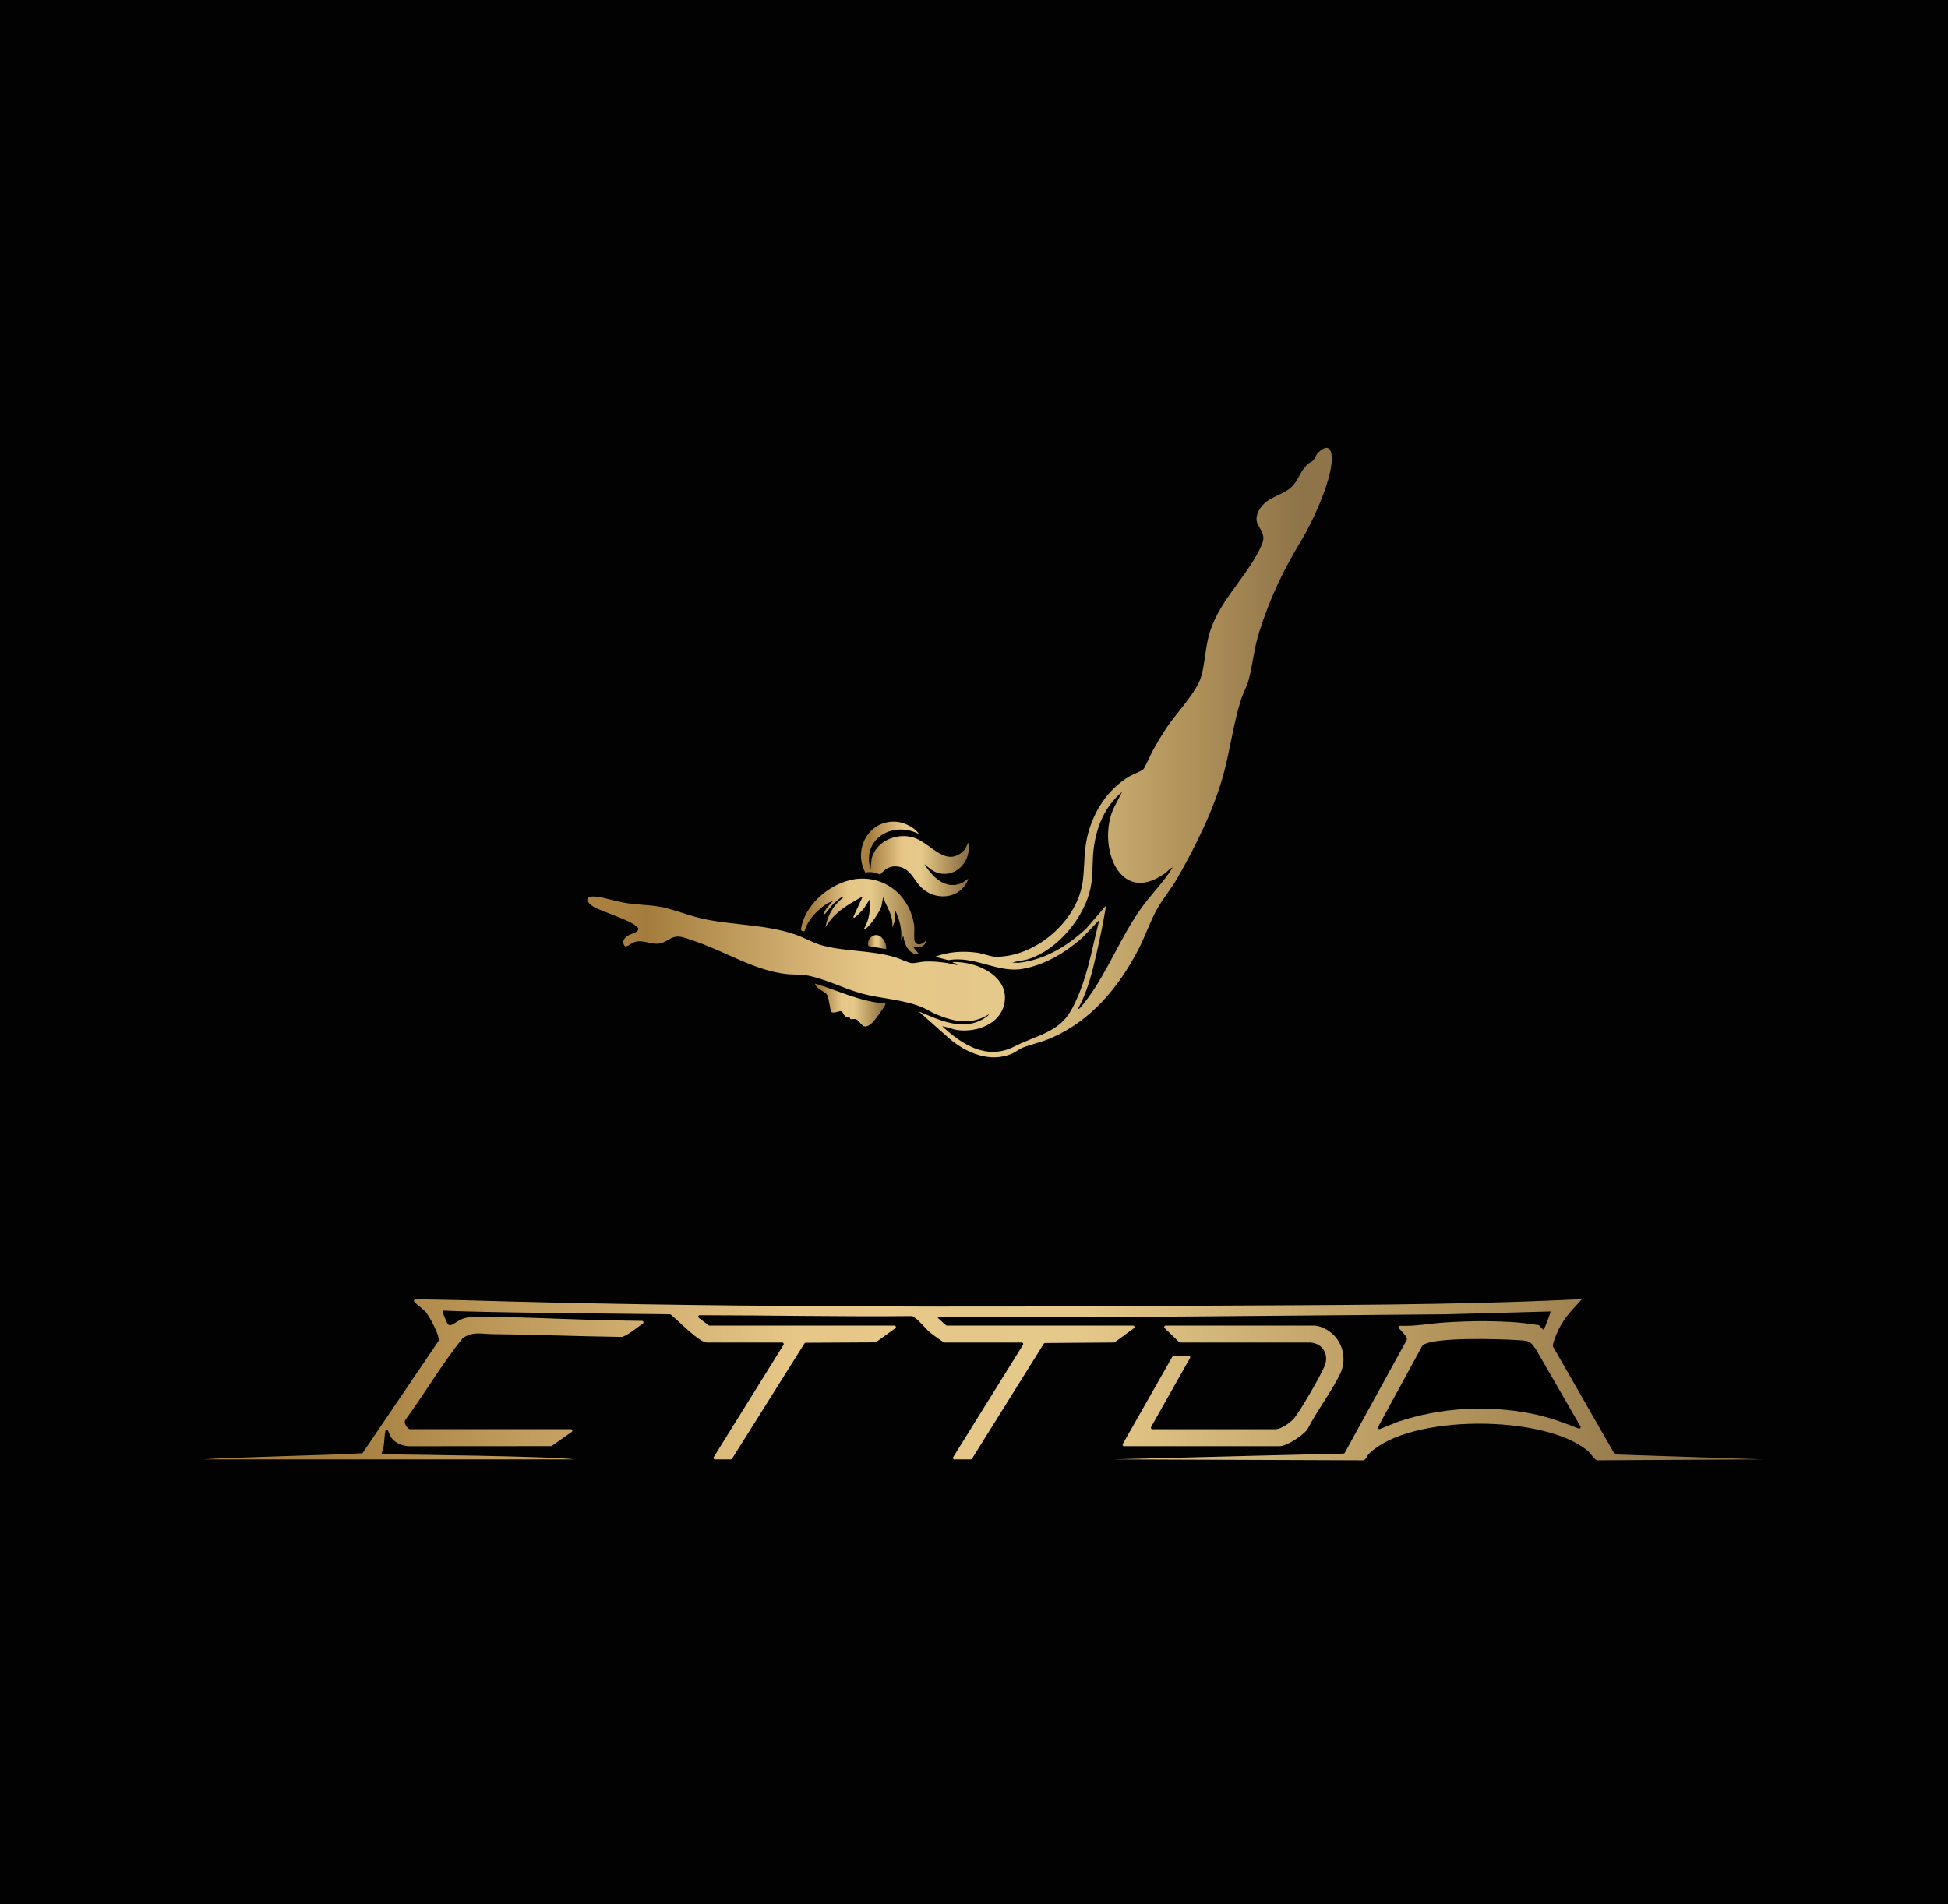
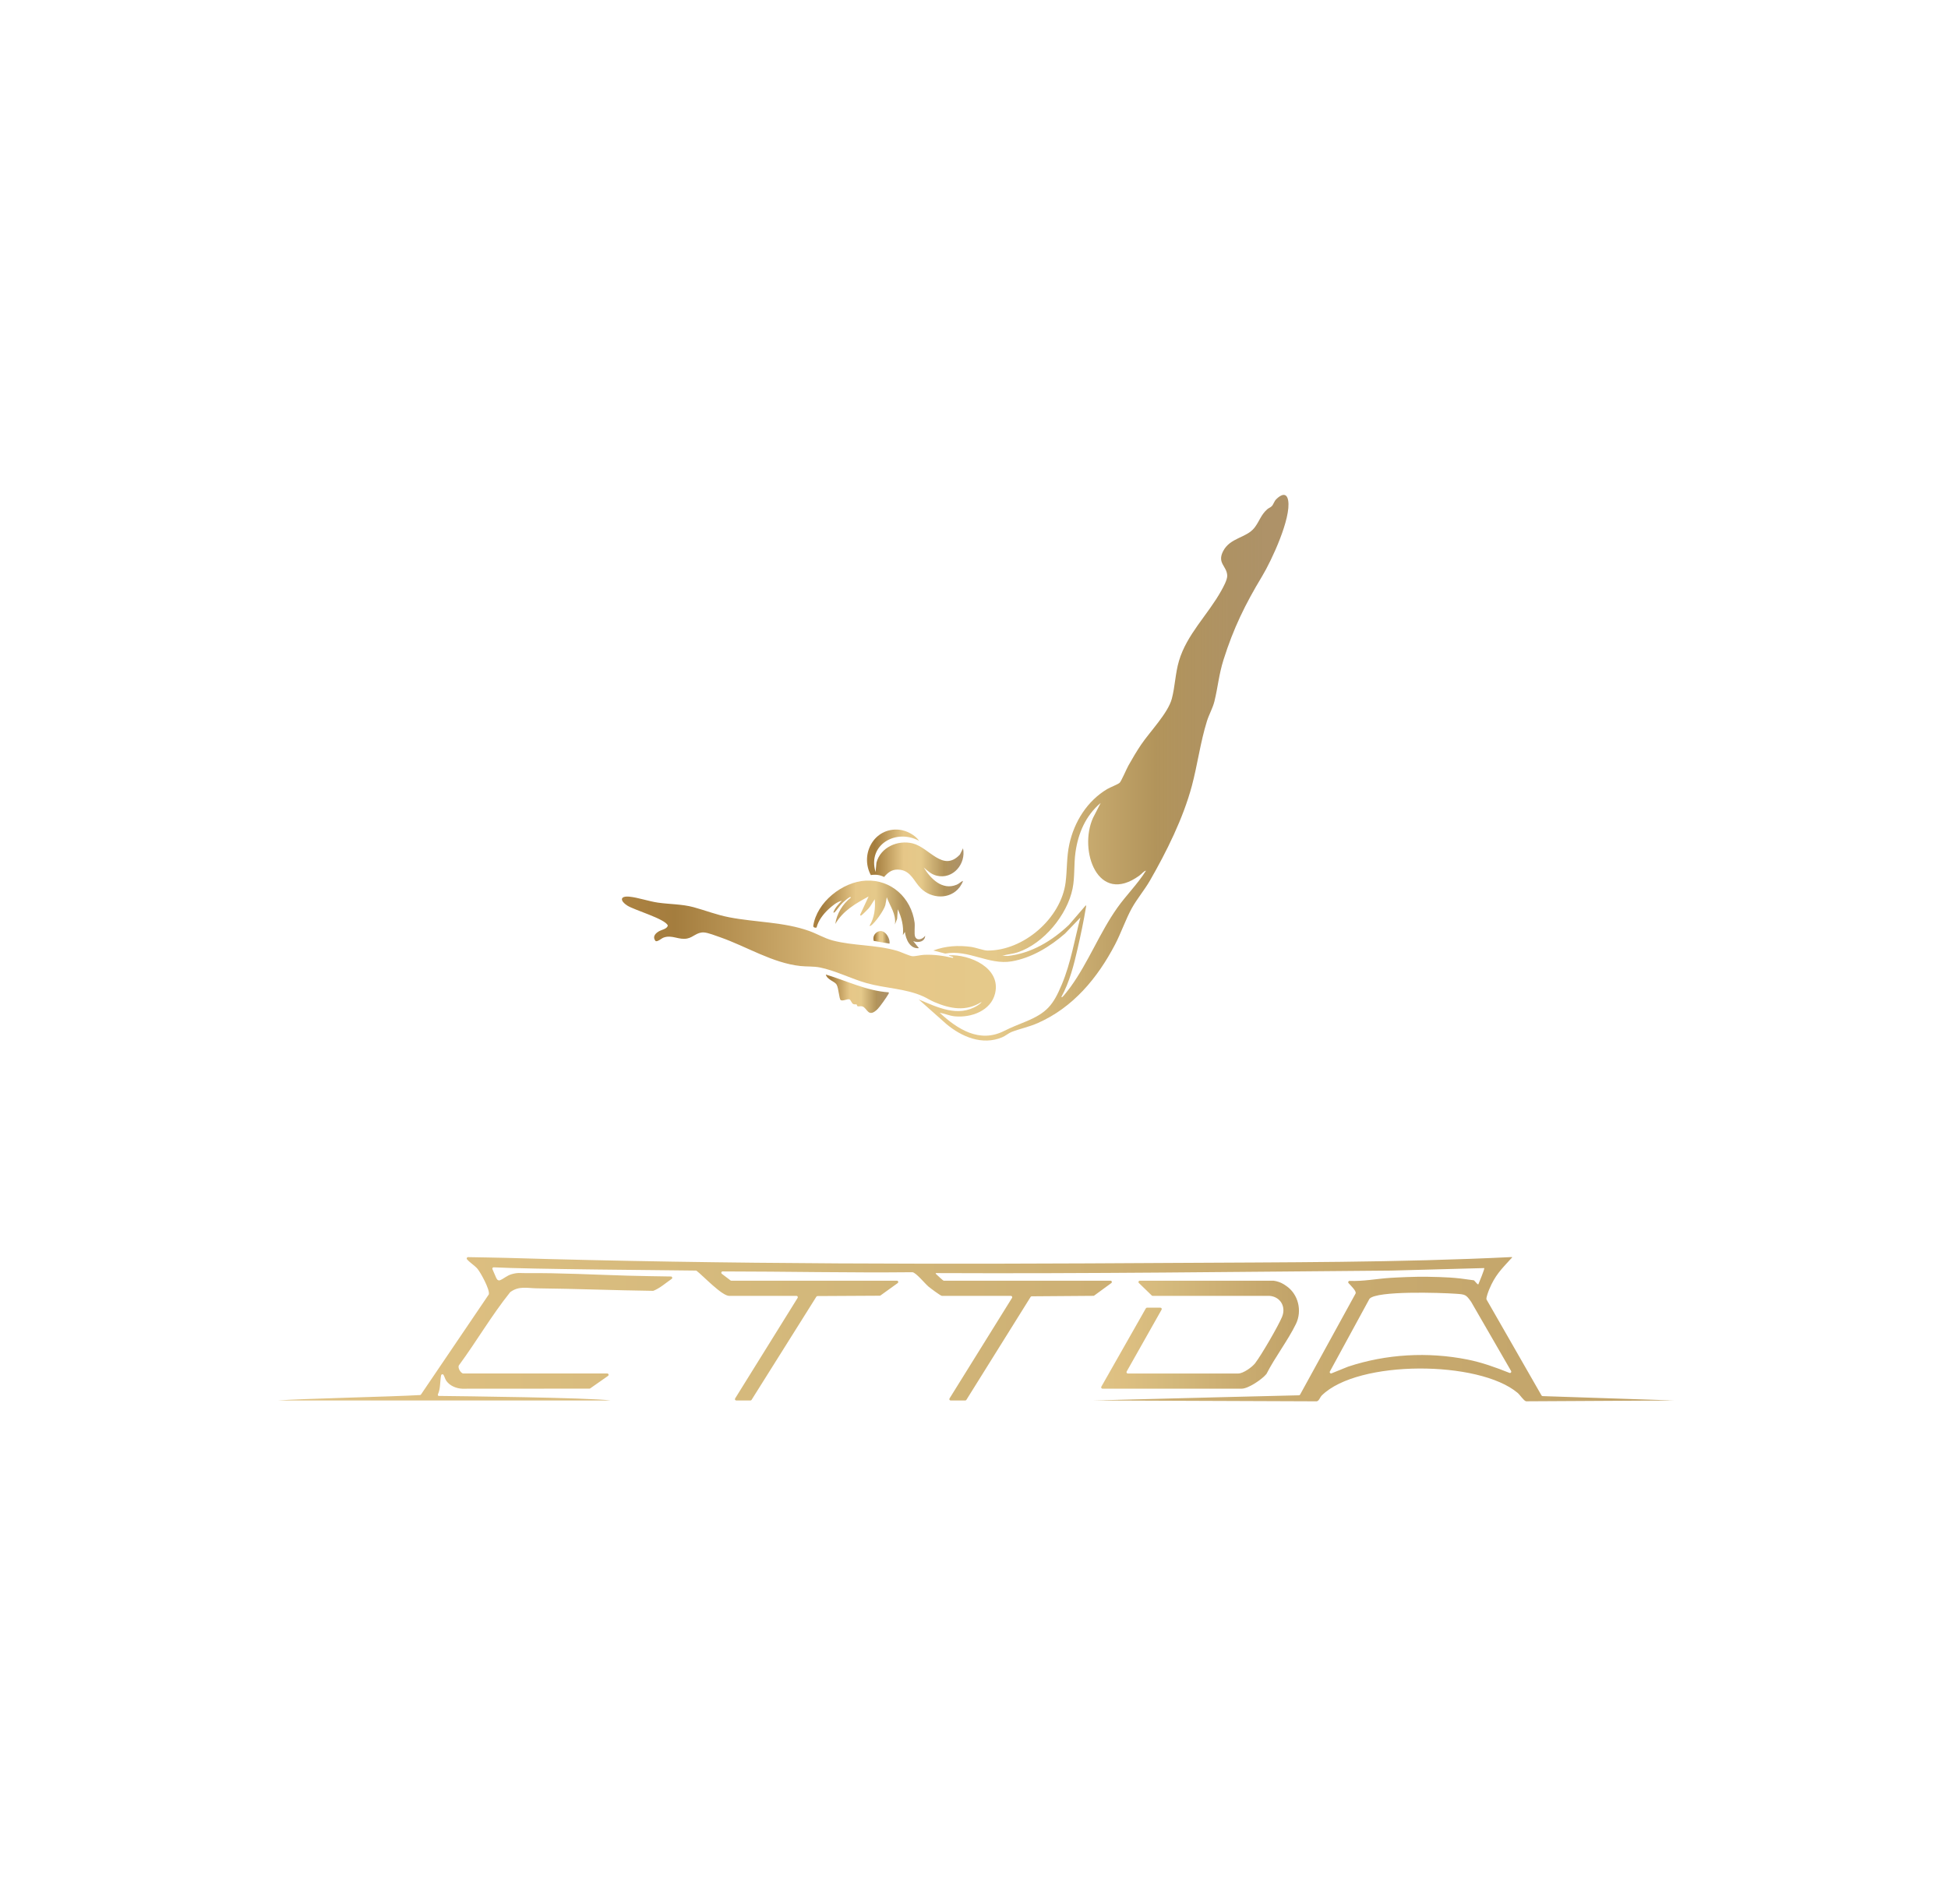
- <svg xmlns="http://www.w3.org/2000/svg" id="_圖層_1" data-name="圖層_1" version="1.1" viewBox="0 0 1587.31 1551.26">
+ <svg xmlns="http://www.w3.org/2000/svg" xmlns:xlink="http://www.w3.org/1999/xlink" id="_圖層_1" data-name=" 圖層 1" viewBox="0 0 1773 1732.73">
  <defs>
    <style>
-       .st0 {
-         fill: url(#_未命名漸層);
+       .cls-1 {
+         fill: url(#_未命名漸層_2-2);
      }

-       .st1 {
-         fill: #020202;
-         stroke: #000;
-         stroke-miterlimit: 10;
-       }
- 
-       .st2 {
+       .cls-2 {
        fill: url(#_未命名漸層_7);
      }

-       .st3 {
+       .cls-3 {
        fill: url(#_未命名漸層_5);
      }

-       .st4 {
+       .cls-4 {
        fill: url(#_未命名漸層_6);
      }

-       .st5 {
+       .cls-5 {
        fill: url(#_未命名漸層_2);
      }

-       .st6 {
+       .cls-6 {
        fill: url(#_未命名漸層_3);
      }

-       .st7 {
+       .cls-7 {
        fill: url(#_未命名漸層_4);
      }
    </style>
-     <linearGradient id="_未命名漸層" data-name="未命名漸層" x1="165.49" y1="427.51" x2="1436.32" y2="427.51" gradientTransform="translate(0 1552) scale(1 -1)" gradientUnits="userSpaceOnUse">
+     <linearGradient id="_未命名漸層_2" data-name="未命名漸層 2" x1="253.01" y1="1210.01" x2="1523.84" y2="1210.01" gradientUnits="userSpaceOnUse">
+       <stop offset="0" stop-color="#dfc385" />
+       <stop offset=".08" stop-color="#dec082" />
+       <stop offset=".38" stop-color="#d3b87b" />
+       <stop offset=".56" stop-color="#ceb175" />
+       <stop offset=".8" stop-color="#c7a96e" />
+       <stop offset=".96" stop-color="#c2a46a" />
+     </linearGradient>
+     <linearGradient id="_未命名漸層_2-2" data-name="未命名漸層 2" x1="1002.23" y1="-209.42" x2="1182.27" y2="-209.42" gradientTransform="translate(0 1424.44)" xlink:href="#_未命名漸層_2" />
+     <linearGradient id="_未命名漸層_3" data-name="未命名漸層 3" x1="566.07" y1="1076.88" x2="1172.74" y2="1076.88" gradientTransform="translate(0 1775.77) scale(1 -1)" gradientUnits="userSpaceOnUse">
      <stop offset="0" stop-color="#ac8241" />
      <stop offset=".08" stop-color="#a47d3e" />
      <stop offset=".38" stop-color="#e6c788" />
      <stop offset=".56" stop-color="#e5c98a" />
      <stop offset=".8" stop-color="#b2945b" />
      <stop offset=".96" stop-color="#a28353" stop-opacity=".88" />
    </linearGradient>
-     <linearGradient id="_未命名漸層_2" data-name="未命名漸層 2" x1="914.71" y1="422.5" x2="1094.75" y2="422.5" gradientTransform="translate(0 1552) scale(1 -1)" gradientUnits="userSpaceOnUse">
-       <stop offset="0" stop-color="#dfc385" />
-       <stop offset=".08" stop-color="#dec082" />
-       <stop offset=".38" stop-color="#d3b87b" />
-       <stop offset=".56" stop-color="#ceb175" />
-       <stop offset=".8" stop-color="#c7a96e" />
-       <stop offset=".96" stop-color="#c2a46a" />
-     </linearGradient>
-     <linearGradient id="_未命名漸層_3" data-name="未命名漸層 3" x1="478.55" y1="558.21" x2="1085.22" y2="558.21" gradientTransform="translate(0 55.15)" gradientUnits="userSpaceOnUse">
+     <linearGradient id="_未命名漸層_4" data-name="未命名漸層 4" x1="789.11" y1="990.14" x2="876.96" y2="990.14" gradientTransform="translate(0 1775.77) scale(1 -1)" gradientUnits="userSpaceOnUse">
      <stop offset="0" stop-color="#ac8241" />
      <stop offset=".08" stop-color="#a47d3e" />
      <stop offset=".38" stop-color="#e6c788" />
      <stop offset=".56" stop-color="#e5c98a" />
      <stop offset=".8" stop-color="#b2945b" />
      <stop offset=".96" stop-color="#a28353" stop-opacity=".88" />
    </linearGradient>
-     <linearGradient id="_未命名漸層_4" data-name="未命名漸層 4" x1="701.59" y1="644.95" x2="789.44" y2="644.95" gradientTransform="translate(0 55.15)" gradientUnits="userSpaceOnUse">
+     <linearGradient id="_未命名漸層_5" data-name="未命名漸層 5" x1="740.17" y1="943.36" x2="842.05" y2="943.36" gradientTransform="translate(0 1775.77) scale(1 -1)" gradientUnits="userSpaceOnUse">
      <stop offset="0" stop-color="#ac8241" />
      <stop offset=".08" stop-color="#a47d3e" />
      <stop offset=".38" stop-color="#e6c788" />
      <stop offset=".56" stop-color="#e5c98a" />
      <stop offset=".8" stop-color="#b2945b" />
      <stop offset=".96" stop-color="#a28353" stop-opacity=".88" />
    </linearGradient>
-     <linearGradient id="_未命名漸層_5" data-name="未命名漸層 5" x1="652.65" y1="691.73" x2="754.53" y2="691.73" gradientTransform="translate(0 55.15)" gradientUnits="userSpaceOnUse">
+     <linearGradient id="_未命名漸層_6" data-name="未命名漸層 6" x1="751.64" y1="871.13" x2="809.01" y2="871.13" gradientTransform="translate(0 1775.77) scale(1 -1)" gradientUnits="userSpaceOnUse">
      <stop offset="0" stop-color="#ac8241" />
      <stop offset=".08" stop-color="#a47d3e" />
      <stop offset=".38" stop-color="#e6c788" />
      <stop offset=".56" stop-color="#e5c98a" />
      <stop offset=".8" stop-color="#b2945b" />
      <stop offset=".96" stop-color="#a28353" stop-opacity=".88" />
    </linearGradient>
-     <linearGradient id="_未命名漸層_6" data-name="未命名漸層 6" x1="664.12" y1="763.96" x2="721.49" y2="763.96" gradientTransform="translate(0 55.15)" gradientUnits="userSpaceOnUse">
-       <stop offset="0" stop-color="#ac8241" />
-       <stop offset=".08" stop-color="#a47d3e" />
-       <stop offset=".38" stop-color="#e6c788" />
-       <stop offset=".56" stop-color="#e5c98a" />
-       <stop offset=".8" stop-color="#b2945b" />
-       <stop offset=".96" stop-color="#a28353" stop-opacity=".88" />
-     </linearGradient>
-     <linearGradient id="_未命名漸層_7" data-name="未命名漸層 7" x1="707.36" y1="712.64" x2="722.17" y2="712.64" gradientTransform="translate(0 55.15)" gradientUnits="userSpaceOnUse">
+     <linearGradient id="_未命名漸層_7" data-name="未命名漸層 7" x1="794.88" y1="922.45" x2="809.69" y2="922.45" gradientTransform="translate(0 1775.77) scale(1 -1)" gradientUnits="userSpaceOnUse">
      <stop offset="0" stop-color="#ac8241" />
      <stop offset=".08" stop-color="#a47d3e" />
      <stop offset=".38" stop-color="#e6c788" />
      <stop offset=".56" stop-color="#e5c98a" />
      <stop offset=".8" stop-color="#b2945b" />
      <stop offset=".96" stop-color="#a28353" stop-opacity=".88" />
    </linearGradient>
  </defs>
-   <g id="_圖層_2">
-     <rect class="st1" x="-87.02" y="-85.03" width="1772" height="1731.73" />
-   </g>
-   <g id="_圖層_3">
+   <g id="_圖層_3" data-name=" 圖層 3">
    <g>
-       <path class="st0" d="M1436.32,1189.37l-134.64.75c-.12,0-.23,0-.34-.04-2.14-.63-5.32-5.71-7.55-7.6-35.11-29.68-145.23-30.25-178.23,2.29-1.59,1.57-2.43,4.79-4.45,5.33-.11.03-.22.04-.34.04l-203.06-.78c49.34-1.39,187.04-4.7,187.04-4.7.43-.01.81-.25,1.02-.62l50.49-91.99c.06-.12.12-.24.14-.37.34-2.26-3.93-6.26-6.52-9.17-.71-.79-.12-2.04.95-2,12.44.54,24.69-1.98,37.04-2.75,7.69-.48,22.43-1.15,32.94-1.02,17.74.37,25.19.55,42.21,3.11.3.05.99.07,1.18.31l1.06,1.16c.74.93,2.53,2.93,2.8,2.24.44-1.11,6.18-14.74,5.26-14.71l-84.74,2.29c-138.1,1.09-275.98,2.91-414.16,2.27-.98.16.44,1.27.75,1.56.78.75,5.76,5.36,6.16,5.36h151.9c1.16,0,1.65,1.49.71,2.18l-15.57,11.38c-.2.15-.45.23-.7.23l-56.15.42c-.41,0-.79.22-1.01.57l-58.46,93.7c-.22.35-.61.57-1.02.57h-13.3c-.94,0-1.52-1.04-1.02-1.84l56.88-91.54c.5-.8-.08-1.84-1.02-1.84h-62.76c-1.21,0-10.65-7.09-12.27-8.47-3.3-2.81-11.03-12.39-14.45-13.05-.08-.02-.17-.02-.25-.02-57.62.6-115.09-.68-172.65-.72-1.16,0-1.65,1.47-.73,2.17l7.95,6.03c.21.16.46.24.73.24h150.68c1.17,0,1.65,1.5.7,2.18l-15.64,11.26c-.2.15-.45.23-.7.23l-56.65.31c-.41,0-.79.21-1.01.56l-58.99,93.94c-.22.35-.61.56-1.02.56h-12.92c-.94,0-1.52-1.04-1.02-1.84l56.88-91.54c.5-.8-.08-1.84-1.02-1.84h-61.22c-6.73,0-23.64-18.15-29.67-22.79-.2-.16-.45-.24-.71-.24-27.79-.39-152.3-1.24-183.98-2.97-.89-.05-1.52.85-1.17,1.67l3.39,7.86c.16.37.7,1.25,1.25,1.89.42.22,1.21.75,2.2.36,3.47-1.38,6.21-4.25,10.66-5.53,5.75-1.66,8.34-.9,13.58-.95,30.68-.32,61.57,1.45,92.2,2.3,13.1.36,26.06.55,39.27.75,1.12.11,1.51,1.55.58,2.19-5.44,3.74-10.61,8.42-16.52,10.78-.15.06-.32.09-.48.09-35.34-.46-70.54-1.92-105.83-2.29-8.49-.09-16.05-2.41-23.98,3.37-.09.07-.18.15-.25.24-16.82,21-30.46,44.54-46.41,66.27-1.85,2.21,1.71,7.65,3.82,7.65h131.03c1.18,0,1.65,1.51.69,2.19l-16.2,11.37c-.2.14-.44.22-.69.22l-115.63.08c-5.37-.14-11.36-2.57-14.52-6.99-1.18-1.66-1.7-3.75-2.62-5.5-.54-1.01-2.04-.78-2.26.34-1.11,5.73-.48,11.97-2.85,17.14-.26.57-.08,1.27.47,1.57,18.42.23,137.05,1.52,156.66,4.14H165.49c19.01-1.59,104.18-3.43,129.29-4.93.36-.03.69-.23.89-.53l61.59-90.9c.09-.14.16-.29.19-.45.75-4.55-7.38-19.36-10.29-22.94-2.42-2.96-6.78-5.5-9.62-8.76-.68-.78-.08-1.99.96-1.97,11.61.28,23.26.32,34.86.67,201.01,5.99,402.42,5.86,603.85,4.61,103.9-.64,207.54-.28,311.21-5.35,1,.19-.46,1.2-.77,1.54-8.8,9.64-14.46,15.13-19.74,27.88-.76,1.84-2.66,6.84-2.55,8.82,0,.17.07.33.15.47l50,87.26c.21.36.58.59,1,.61" />
-       <path d="M1287.83,1162.55l-36.33-62.9s-.04-.07-.06-.1c-4.72-6.67-5.3-6.72-13.8-7.32-14.63-1.02-71.72-2.83-78.59,4.47-.08.08-.14.17-.2.27l-35.95,66.02c-.54.99.46,2.12,1.51,1.69l14.89-6.03s.05-.02.08-.03c34.78-11.55,72.73-13.67,108.71-6.51,13.2,2.62,25.81,7.18,38.24,12.15,1.06.42,2.06-.73,1.49-1.72h.01Z" />
-       <path class="st5" d="M914.88,1176.83l40.51-71.31c.21-.38.61-.61,1.05-.61h12.22c.92,0,1.5.99,1.05,1.8l-31.78,56.31c-.45.8.13,1.8,1.05,1.8h100.51c4.48,0,12.51-5.69,15.3-9.28,5.59-7.2,21.09-33.87,24.56-42.26,3.81-9.18-1.41-18.32-11.34-19.13h-106.39c-.31.01-.61-.11-.84-.33l-11.75-11.4c-.78-.75-.24-2.07.84-2.07h121.88c6.34.95,9.71,3.59,11.4,4.73,11.1,7.54,14.65,22.76,8.83,34.68-7.32,15-19.02,30.19-26.72,45.3-.04.08-.08.15-.14.22-4,4.87-16.44,13.36-22.57,13.36h-126.63c-.92,0-1.5-1-1.05-1.8h0Z" />
-       <path class="st6" d="M748.61,824.28c17.05,7.1,35.97,16.7,53.69,5.47,1.02-.65,3.12-2.02,3.54-3.16-14.23,9.02-28.5,6.24-43.03.07-3.52-1.5-6.8-3.67-10.11-5.16-16.17-7.24-34.38-7.23-51.54-12.08-13.76-3.89-28.81-11.55-42.45-14.24-5.81-1.15-11.84-.67-17.71-1.3-25.45-2.75-49-17.78-72.98-26.17-3.82-1.34-10.95-4.13-14.72-4.39-6.49-.45-9.57,4.31-15.29,5.5-7.65,1.6-13.89-3.67-21.57-.83-1.94.72-5.36,3.99-7.26,3.19-2.93-3.62-.7-6.6,2.65-8.69,2.81-1.75,7.9-2.26,8.45-5.52-2.36-6.04-30.25-13.9-36.91-18.14-6.36-4.05-7.15-8.98,2.03-8.08,7.75.76,17.48,4.2,25.92,5.41,10.63,1.53,22.08,1.34,32.38,4.14,11.28,3.07,20.73,6.96,32.74,9.26,23.97,4.59,49.46,4.18,72.46,12.38,7.22,2.57,13.98,6.69,21.3,8.63,19.16,5.09,39.04,3.72,58.86,9.48,3.3.96,11.27,4.73,13.88,4.9s7.37-1.13,10.59-1.27c8.89-.39,17.41.78,26.03,2.79,2.45-1.05-3.76-1.54-3.38-2.37,18.87-.98,47.49,11.37,42.02,34.61-3.76,15.99-21.91,22.45-36.85,20.95-4.72-.47-9.01-2.5-13.62-3.27,16.12,14.93,36.14,27.86,58.43,16.7,7.15-3.58,12.41-5.54,19.76-8.58,19.46-8.05,25.13-15.04,33.09-34.1,8.07-19.33,11.51-40.48,16.78-60.65l-13.96,14.57c-13.72,11.96-30.42,22.19-48.66,25.31-20.57,3.52-39.18-11.01-60.37-7.09l-10.82-2.82c11.08-4.17,22.61-4.85,34.25-3.28,4.25.57,11.68,3.32,14.87,3.34,33.03.26,67.05-29.32,71.25-61.98,1.5-11.7.8-23.03,3.41-34.9,4.48-20.39,16.31-39.37,34.54-50.17,2.55-1.51,9.93-4.37,11.28-5.72,1.55-1.54,6.23-12.6,7.91-15.58,3.6-6.4,7.39-12.87,11.5-18.96,8.09-12,24.51-28.68,28.04-41.93,2.95-11.06,3.13-23.02,6.52-34.47,7.15-24.17,26.28-41.94,38.39-63.69,1.91-3.44,5.7-10.2,5.52-14-.43-8.77-9.29-11.11-3.83-21.99,6.33-12.62,21.25-12.07,28.61-21.5,4.52-5.79,5.8-11.67,11.63-16.82,1.33-1.18,2.97-1.56,4.26-2.96,1.55-1.69,1.92-4.17,3.98-6.23,4.23-4.22,9.47-6.54,10.81,1.19,2.81,16.18-15.01,54.53-23.67,68.9-15.42,25.58-26.06,47.29-35.15,76.04-4.26,13.49-5.12,25.04-8.31,37.97-1.5,6.07-4.88,11.86-6.76,17.85-6.01,19.15-8.59,39.76-13.8,59.2-7.86,29.31-22.96,59.69-38.09,86.01-4.96,8.62-11.73,16.56-16.46,25.09-5.7,10.29-9.69,22.35-15.27,33.05-15.95,30.57-38.23,57.47-70.48,71.66-8.03,3.53-16.07,5.06-23.81,8.07-2.42.94-5.63,3.63-8.57,4.86-18.01,7.54-36.75-.4-50.73-12.11l-25.19-22.37-.02-.02h0ZM838.88,781.38c-4.34,1.46-9.65,1.8-14.1,3.16l4.77.18c21.43-2.18,40.64-13.85,55.92-28.38l15.34-17.81c.44,1,.07,1.82-.09,2.77-1.94,11.76-4.72,24.84-7.39,36.49-3.46,15.13-7.3,30.46-14.8,44.15,0,.47.72.27.95.09,1.07-.81,6.04-7.28,7.18-8.84,16.22-22.25,26.65-49.57,42.71-72.27,8.23-11.62,18.6-21.73,26.14-33.87-2.02.36-3.9,2.97-5.95,4.46-38,27.77-55.57-23.1-42.25-52.51l6.98-13.59c-13.75,11.6-20.55,27.64-22.98,45.14-1.51,10.86-.46,22.25-2.61,32.83-4.89,24.08-26.28,50.04-49.83,57.98v.02h0Z" />
-       <path class="st7" d="M749.03,679.92c-21-11.38-47.21,3.5-39.63,28.4l.79-8.5c3.73-14.07,19.39-20.93,32.99-17.57,15.24,3.77,27.45,26.63,43,10.13l2.82-5.67c2.9,14.1-9.05,28.46-23.82,24.97-4.99-1.18-8.23-4.32-11.96-7.51,6.3,10.26,16.88,21.12,30.01,15.68,2.19-.91,3.47-2.49,5.49-3.46.78.48-2.51,5.36-3.05,6.04-8.8,11.08-25.35,10.31-35,.78-6.18-6.1-8.91-15.46-18.61-16.92-6.73-1.01-10.7,1.61-14.92,6.52-3.81-1.97-7.83-2.42-12.07-1.71-10.22-19.09,3.12-43.62,25.94-41.3,6.44.66,14.32,4.72,18.03,10.12h-.01Z" />
-       <path class="st3" d="M754.51,766.26c0,5.56-6.49,6.8-10.85,4.95l5.21,6.39c-8.03.98-12.02-8.07-12.77-14.77l-1.85,2.93c.9-8.09-1.21-16.25-4.65-23.52l-.57,8.64-2,5.16c1.21-9.62-4.37-16.32-7.45-24.79l-1.3,7.15c-1.15,4.55-9.52,16.53-13.37,18.81-.28.17-.94.38-.95-.09,4.33-7.06,5.44-15.93,4.69-24.05-1.79,2.54-3.68,6.19-5.7,8.48-1.03,1.17-5.39,5.47-6.46,6.21-.69.47-1.14.13-1.08-.69l7.64-16.52c-11.8,6.44-23.41,13.05-30.3,25.05,1.23-9.2,6.74-18.41,14.16-23.97-.11-1.14-1.37-.24-1.89.09-1.6,1.02-4.21,3.3-5.66,4.65-2.26,2.09-5.94,7.59-7.41,8.69-.23.18-.95.37-.95-.09,1.57-4.18,4.64-7.4,7.71-10.55-4.36.94-8.9,4.74-12.14,7.75-4.72,4.39-9.25,10.2-10.85,16.54-.8.74-2.98.1-3.07-1.17,3.09-21.68,26.59-40.37,47.96-41.41,23.01-1.11,41.18,15.64,44.29,38.1.46,3.34-.52,10.64.5,12.97,1.84,4.21,7.14,2.17,9.13-.95h-.02Z" />
-       <path class="st4" d="M721.31,817.8c.38.8.1,1.01-.25,1.64-1.42,2.59-7.63,11.43-9.65,13.44-8.79,8.81-9.45-.66-13.97-2.22-1.51-.52-3.44.25-4.43-.17-.62-.26-.51-1.36-.85-1.59-.5-.33-2.03.13-3.11-.42-1.53-.79-2.2-3.84-3.47-4.26-1.91-.64-5.62,1.82-7.9.68-1.5-1.11-1.86-10.79-3.72-14.03s-8.73-4.44-9.84-9.24c18.94,5.67,37.19,14.88,57.18,16.18h0Z" />
-       <path class="st2" d="M716.99,762.91c3.1,1.88,5.66,6.96,5.11,10.61l-14.37-2.51c-1.96-5.43,4.24-11.14,9.26-8.1Z" />
+       <path class="cls-5" d="M1404.03,1270.93c-.42-.02-.79-.25-1-.61l-50-87.26c-.08-.14-.15-.3-.15-.47-.11-1.98,1.79-6.98,2.55-8.82,5.28-12.75,10.94-18.24,19.74-27.88.31-.34,1.77-1.35.77-1.54-103.67,5.07-207.31,4.71-311.21,5.35-201.43,1.25-402.84,1.38-603.85-4.61-11.6-.35-23.25-.39-34.86-.67-1.04-.02-1.64,1.19-.96,1.97,2.84,3.26,7.2,5.8,9.62,8.76,2.91,3.58,11.04,18.39,10.29,22.94-.03.16-.1.31-.19.45l-61.59,90.9c-.2.3-.53.5-.89.53-25.11,1.5-110.28,3.34-129.29,4.93h302.75c-19.61-2.62-138.24-3.91-156.66-4.14-.55-.3-.73-1-.47-1.57,2.37-5.17,1.74-11.41,2.85-17.14.22-1.12,1.72-1.35,2.26-.34.92,1.75,1.44,3.84,2.62,5.5,3.16,4.42,9.15,6.85,14.52,6.99l115.63-.08c.25,0,.49-.08.69-.22l16.2-11.37c.96-.68.49-2.19-.69-2.19h-131.03c-2.11,0-5.67-5.44-3.82-7.65,15.95-21.73,29.59-45.27,46.41-66.27.07-.09.16-.17.25-.24,7.93-5.78,15.49-3.46,23.98-3.37,35.29.37,70.49,1.83,105.83,2.29.16,0,.33-.03.48-.09,5.91-2.36,11.08-7.04,16.52-10.78.93-.64.54-2.08-.58-2.19-13.21-.2-26.17-.39-39.27-.75-30.63-.85-61.52-2.62-92.2-2.3-5.24.05-7.83-.71-13.58.95-4.45,1.28-7.19,4.15-10.66,5.53-.99.39-1.78-.14-2.2-.36-.55-.64-1.09-1.52-1.25-1.89l-3.39-7.86c-.35-.82.28-1.72,1.17-1.67,31.68,1.73,156.19,2.58,183.98,2.97.26,0,.51.08.71.24,6.03,4.64,22.94,22.79,29.67,22.79h61.22c.94,0,1.52,1.04,1.02,1.84l-56.88,91.54c-.5.8.08,1.84,1.02,1.84h12.92c.41,0,.8-.21,1.02-.56l58.99-93.94c.22-.35.6-.56,1.01-.56l56.65-.31c.25,0,.5-.08.7-.23l15.64-11.26c.95-.68.47-2.18-.7-2.18h-150.68c-.27,0-.52-.08-.73-.24l-7.95-6.03c-.92-.7-.43-2.17.73-2.17,57.56.04,115.03,1.32,172.65.72.08,0,.17,0,.25.02,3.42.66,11.15,10.24,14.45,13.05,1.62,1.38,11.06,8.47,12.27,8.47h62.76c.94,0,1.52,1.04,1.02,1.84l-56.88,91.54c-.5.8.08,1.84,1.02,1.84h13.3c.41,0,.8-.22,1.02-.57l58.46-93.7c.22-.35.6-.57,1.01-.57l56.15-.42c.25,0,.5-.08.7-.23l15.57-11.38c.94-.69.45-2.18-.71-2.18h-151.9c-.4,0-5.38-4.61-6.16-5.36-.31-.29-1.73-1.4-.75-1.56,138.18.64,276.06-1.18,414.16-2.27l84.74-2.29c.92-.03-4.82,13.6-5.26,14.71-.27.69-2.06-1.31-2.8-2.24l-1.06-1.16c-.19-.24-.88-.26-1.18-.31-17.02-2.56-24.47-2.74-42.21-3.11-10.51-.13-25.25.54-32.94,1.02-12.35.77-24.6,3.29-37.04,2.75-1.07-.04-1.66,1.21-.95,2,2.59,2.91,6.86,6.91,6.52,9.17-.02.13-.08.25-.14.37l-50.49,91.99c-.21.37-.59.61-1.02.62,0,0-137.7,3.31-187.04,4.7l203.06.78c.12,0,.23-.01.34-.04,2.02-.54,2.86-3.76,4.45-5.33,33-32.54,143.12-31.97,178.23-2.29,2.23,1.89,5.41,6.97,7.55,7.6.11.04.22.04.34.04l134.64-.75-119.81-3.97ZM1373.85,1249.79c-12.43-4.97-25.04-9.53-38.24-12.15-35.98-7.16-73.93-5.04-108.71,6.51-.03.01-.08.03-.08.03l-14.89,6.03c-1.05.43-2.05-.7-1.51-1.69l35.95-66.02c.06-.1.12-.19.2-.27,6.87-7.3,63.96-5.49,78.59-4.47,8.5.6,9.08.65,13.8,7.32.02.03.06.1.06.1l36.32,62.89h0s0,0,0,0h0c.57.99-.43,2.14-1.49,1.72Z" />
+       <path class="cls-1" d="M1002.4,1262.36l40.51-71.31c.21-.38.61-.61,1.05-.61h12.22c.92,0,1.5.99,1.05,1.8l-31.78,56.31c-.45.8.13,1.8,1.05,1.8h100.51c4.48,0,12.51-5.69,15.3-9.28,5.59-7.2,21.09-33.87,24.56-42.26,3.81-9.18-1.41-18.32-11.34-19.13h-106.39c-.31.01-.61-.11-.84-.33l-11.75-11.4c-.78-.75-.24-2.07.84-2.07h121.88c6.34.95,9.71,3.59,11.4,4.73,11.1,7.54,14.65,22.76,8.83,34.68-7.32,15-19.02,30.19-26.72,45.3-.04.08-.08.15-.14.22-4,4.87-16.44,13.36-22.57,13.36h-126.63c-.92,0-1.5-1-1.05-1.8h0Z" />
+       <path class="cls-6" d="M836.13,909.81c17.05,7.1,35.97,16.7,53.69,5.47,1.02-.65,3.12-2.02,3.54-3.16-14.23,9.02-28.5,6.24-43.03.07-3.52-1.5-6.8-3.67-10.11-5.16-16.17-7.24-34.38-7.23-51.54-12.08-13.76-3.89-28.81-11.55-42.45-14.24-5.81-1.15-11.84-.67-17.71-1.3-25.45-2.75-49-17.78-72.98-26.17-3.82-1.34-10.95-4.13-14.72-4.39-6.49-.45-9.57,4.31-15.29,5.5-7.65,1.6-13.89-3.67-21.57-.83-1.94.72-5.36,3.99-7.26,3.19-2.93-3.62-.7-6.6,2.65-8.69,2.81-1.75,7.9-2.26,8.45-5.52-2.36-6.04-30.25-13.9-36.91-18.14-6.36-4.05-7.15-8.98,2.03-8.08,7.75.76,17.48,4.2,25.92,5.41,10.63,1.53,22.08,1.34,32.38,4.14,11.28,3.07,20.73,6.96,32.74,9.26,23.97,4.59,49.46,4.18,72.46,12.38,7.22,2.57,13.98,6.69,21.3,8.63,19.16,5.09,39.04,3.72,58.86,9.48,3.3.96,11.27,4.73,13.88,4.9s7.37-1.13,10.59-1.27c8.89-.39,17.41.78,26.03,2.79,2.45-1.05-3.76-1.54-3.38-2.37,18.87-.98,47.49,11.37,42.02,34.61-3.76,15.99-21.91,22.45-36.85,20.95-4.72-.47-9.01-2.5-13.62-3.27,16.12,14.93,36.14,27.86,58.43,16.7,7.15-3.58,12.41-5.54,19.76-8.58,19.46-8.05,25.13-15.04,33.09-34.1,8.07-19.33,11.51-40.48,16.78-60.65l-13.96,14.57c-13.72,11.96-30.42,22.19-48.66,25.31-20.57,3.52-39.18-11.01-60.37-7.09l-10.82-2.82c11.08-4.17,22.61-4.85,34.25-3.28,4.25.57,11.68,3.32,14.87,3.34,33.03.26,67.05-29.32,71.25-61.98,1.5-11.7.8-23.03,3.41-34.9,4.48-20.39,16.31-39.37,34.54-50.17,2.55-1.51,9.93-4.37,11.28-5.72,1.55-1.54,6.23-12.6,7.91-15.58,3.6-6.4,7.39-12.87,11.5-18.96,8.09-12,24.51-28.68,28.04-41.93,2.95-11.06,3.13-23.02,6.52-34.47,7.15-24.17,26.28-41.94,38.39-63.69,1.91-3.44,5.7-10.2,5.52-14-.43-8.77-9.29-11.11-3.83-21.99,6.33-12.62,21.25-12.07,28.61-21.5,4.52-5.79,5.8-11.67,11.63-16.82,1.33-1.18,2.97-1.56,4.26-2.96,1.55-1.69,1.92-4.17,3.98-6.23,4.23-4.22,9.47-6.54,10.81,1.19,2.81,16.18-15.01,54.53-23.67,68.9-15.42,25.58-26.06,47.29-35.15,76.04-4.26,13.49-5.12,25.04-8.31,37.97-1.5,6.07-4.88,11.86-6.76,17.85-6.01,19.15-8.59,39.76-13.8,59.2-7.86,29.31-22.96,59.69-38.09,86.01-4.96,8.62-11.73,16.56-16.46,25.09-5.7,10.29-9.69,22.35-15.27,33.05-15.95,30.57-38.23,57.47-70.48,71.66-8.03,3.53-16.07,5.06-23.81,8.07-2.42.94-5.63,3.63-8.57,4.86-18.01,7.54-36.75-.4-50.73-12.11l-25.19-22.37-.02-.02h0ZM926.4,866.91c-4.34,1.46-9.65,1.8-14.1,3.16l4.77.18c21.43-2.18,40.64-13.85,55.92-28.38l15.34-17.81c.44,1,.07,1.82-.09,2.77-1.94,11.76-4.72,24.84-7.39,36.49-3.46,15.13-7.3,30.46-14.8,44.15,0,.47.72.27.95.09,1.07-.81,6.04-7.28,7.18-8.84,16.22-22.25,26.65-49.57,42.71-72.27,8.23-11.62,18.6-21.73,26.14-33.87-2.02.36-3.9,2.97-5.95,4.46-38,27.77-55.57-23.1-42.25-52.51l6.98-13.59c-13.75,11.6-20.55,27.64-22.98,45.14-1.51,10.86-.46,22.25-2.61,32.83-4.89,24.08-26.28,50.04-49.83,57.98v.02h0Z" />
+       <path class="cls-7" d="M836.55,765.45c-21-11.38-47.21,3.5-39.63,28.4l.79-8.5c3.73-14.07,19.39-20.93,32.99-17.57,15.24,3.77,27.45,26.63,43,10.13l2.82-5.67c2.9,14.1-9.05,28.46-23.82,24.97-4.99-1.18-8.23-4.32-11.96-7.51,6.3,10.26,16.88,21.12,30.01,15.68,2.19-.91,3.47-2.49,5.49-3.46.78.48-2.51,5.36-3.05,6.04-8.8,11.08-25.35,10.31-35,.78-6.18-6.1-8.91-15.46-18.61-16.92-6.73-1.01-10.7,1.61-14.92,6.52-3.81-1.97-7.83-2.42-12.07-1.71-10.22-19.09,3.12-43.62,25.94-41.3,6.44.66,14.32,4.72,18.03,10.12h-.01Z" />
+       <path class="cls-3" d="M842.03,851.79c0,5.56-6.49,6.8-10.85,4.95l5.21,6.39c-8.03.98-12.02-8.07-12.77-14.77l-1.85,2.93c.9-8.09-1.21-16.25-4.65-23.52l-.57,8.64-2,5.16c1.21-9.62-4.37-16.32-7.45-24.79l-1.3,7.15c-1.15,4.55-9.52,16.53-13.37,18.81-.28.17-.94.38-.95-.09,4.33-7.06,5.44-15.93,4.69-24.05-1.79,2.54-3.68,6.19-5.7,8.48-1.03,1.17-5.39,5.47-6.46,6.21-.69.47-1.14.13-1.08-.69l7.64-16.52c-11.8,6.44-23.41,13.05-30.3,25.05,1.23-9.2,6.74-18.41,14.16-23.97-.11-1.14-1.37-.24-1.89.09-1.6,1.02-4.21,3.3-5.66,4.65-2.26,2.09-5.94,7.59-7.41,8.69-.23.18-.95.37-.95-.09,1.57-4.18,4.64-7.4,7.71-10.55-4.36.94-8.9,4.74-12.14,7.75-4.72,4.39-9.25,10.2-10.85,16.54-.8.74-2.98.1-3.07-1.17,3.09-21.68,26.59-40.37,47.96-41.41,23.01-1.11,41.18,15.64,44.29,38.1.46,3.34-.52,10.64.5,12.97,1.84,4.21,7.14,2.17,9.13-.95h-.02Z" />
+       <path class="cls-4" d="M808.83,903.33c.38.8.1,1.01-.25,1.64-1.42,2.59-7.63,11.43-9.65,13.44-8.79,8.81-9.45-.66-13.97-2.22-1.51-.52-3.44.25-4.43-.17-.62-.26-.51-1.36-.85-1.59-.5-.33-2.03.13-3.11-.42-1.53-.79-2.2-3.84-3.47-4.26-1.91-.64-5.62,1.82-7.9.68-1.5-1.11-1.86-10.79-3.72-14.03s-8.73-4.44-9.84-9.24c18.94,5.67,37.19,14.88,57.18,16.18h0Z" />
+       <path class="cls-2" d="M804.51,848.44c3.1,1.88,5.66,6.96,5.11,10.61l-14.37-2.51c-1.96-5.43,4.24-11.14,9.26-8.1Z" />
    </g>
  </g>
</svg>
